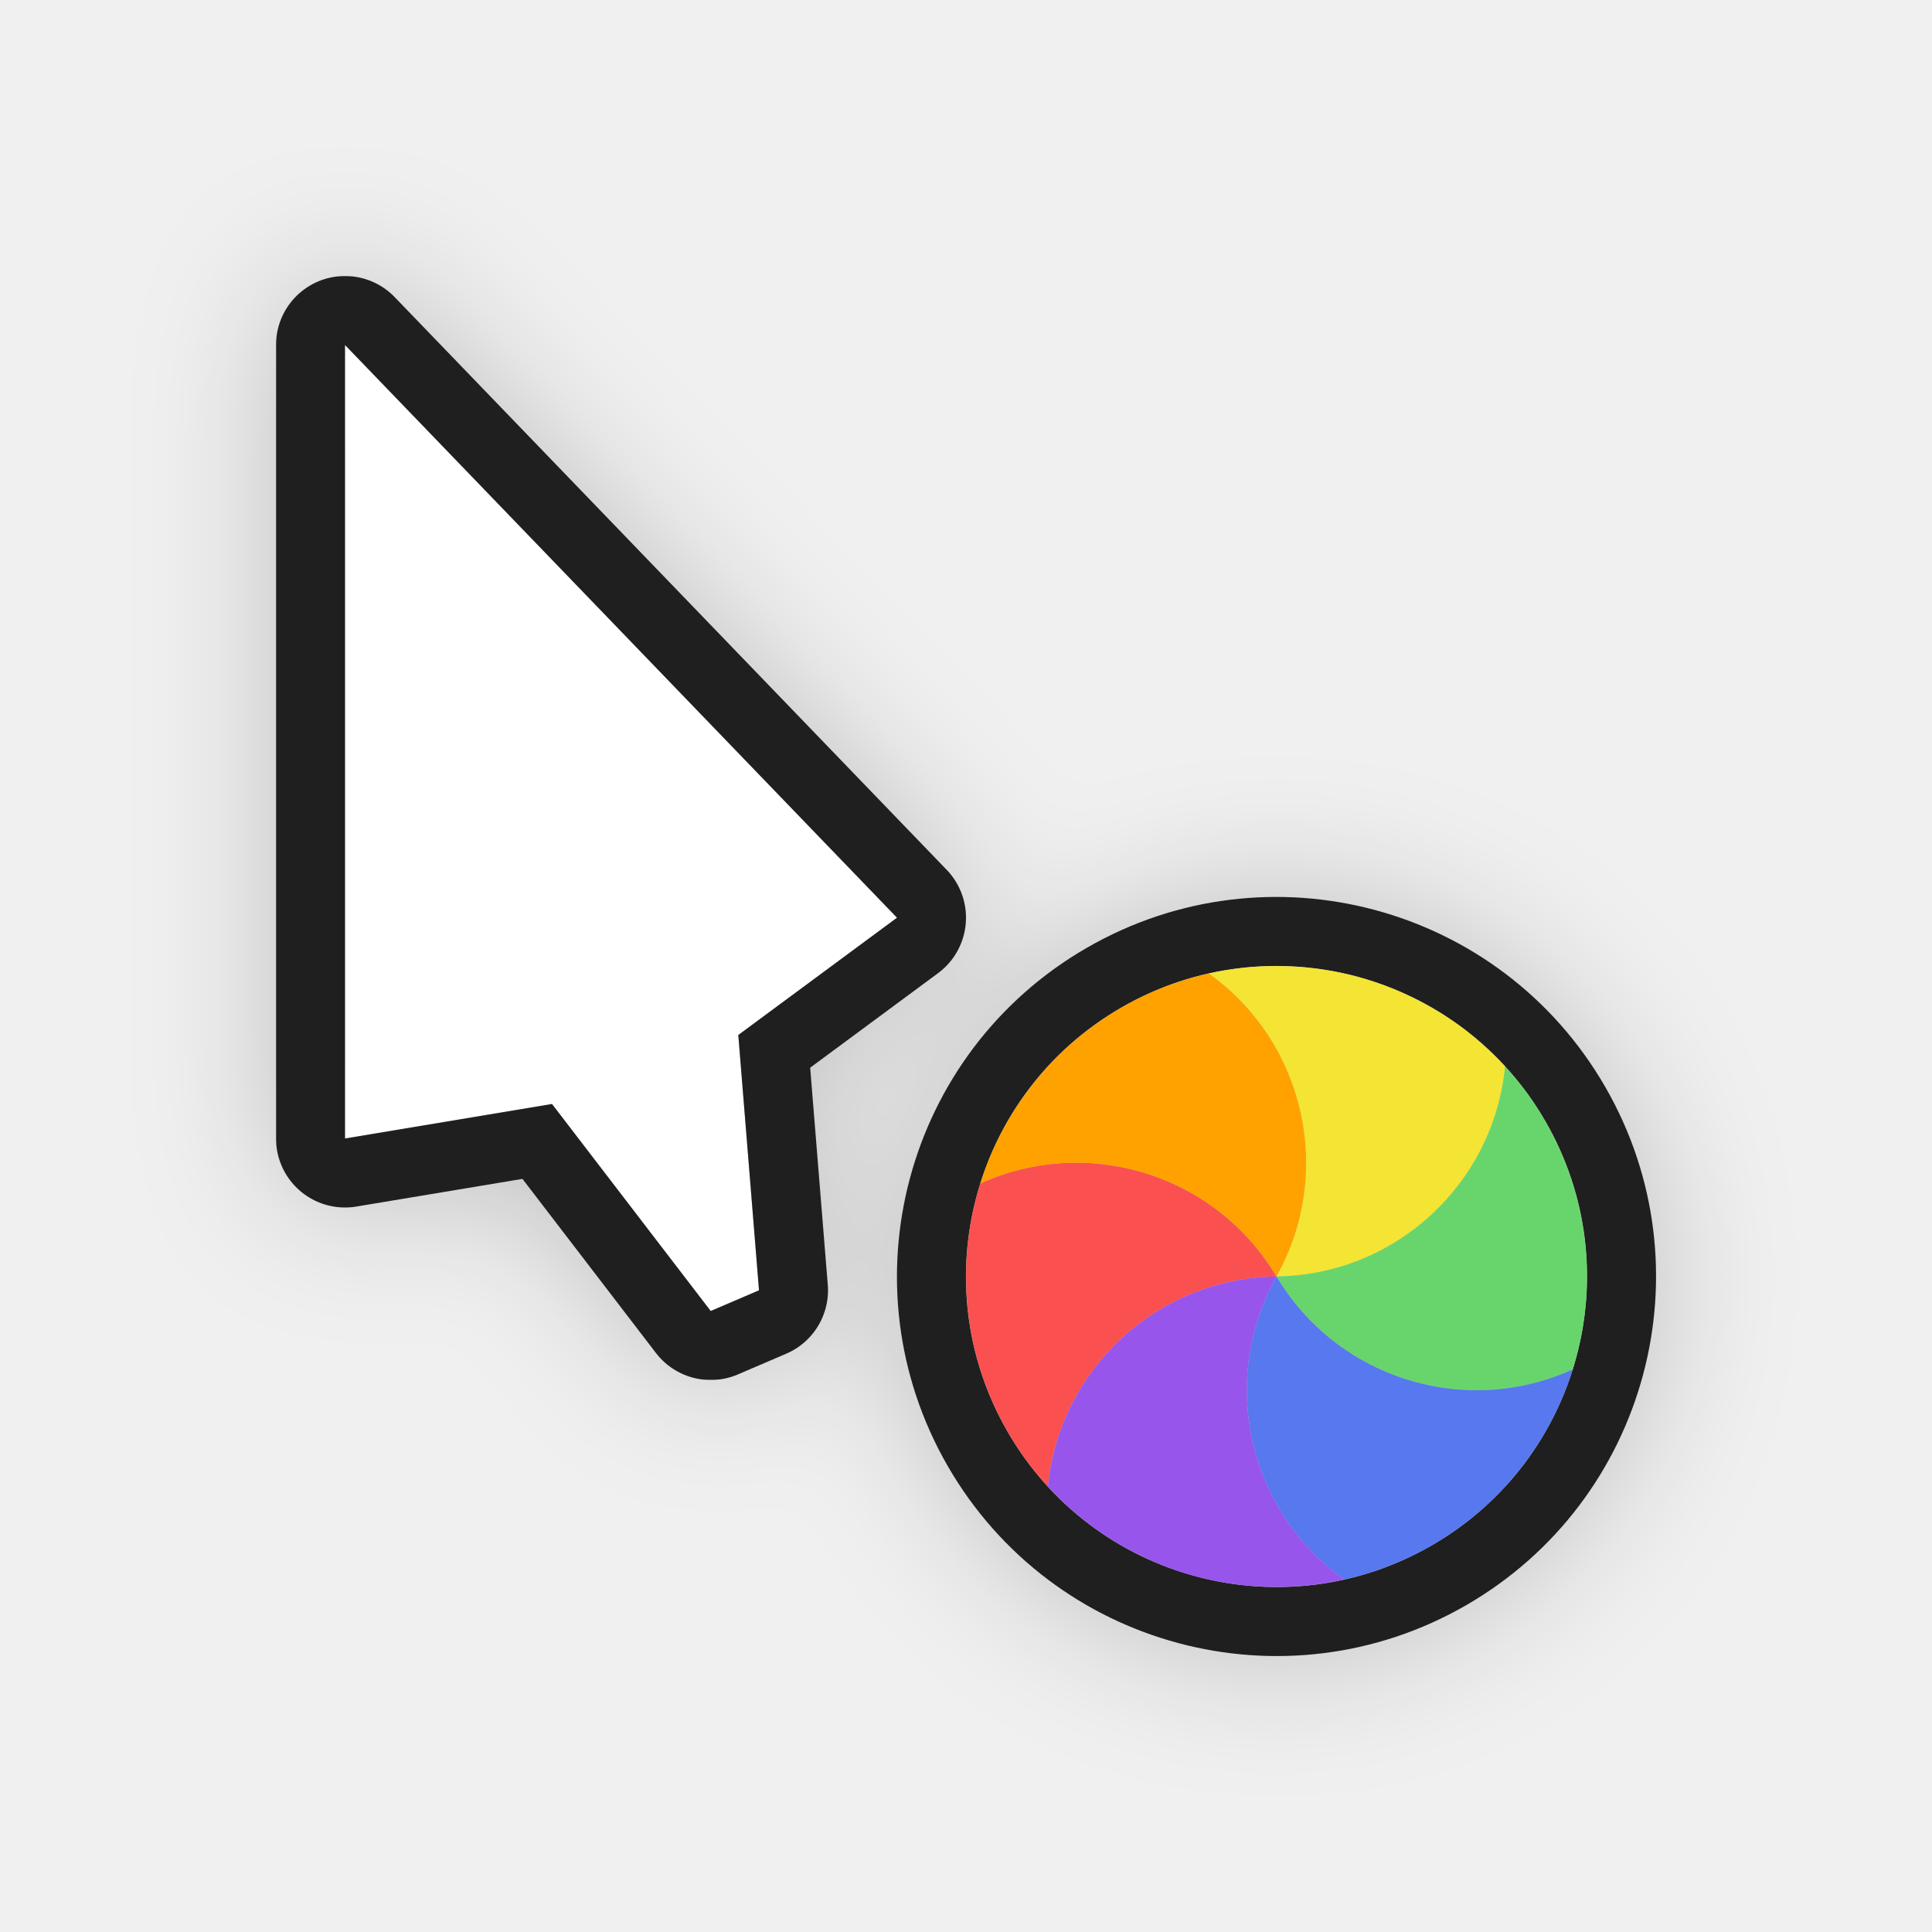
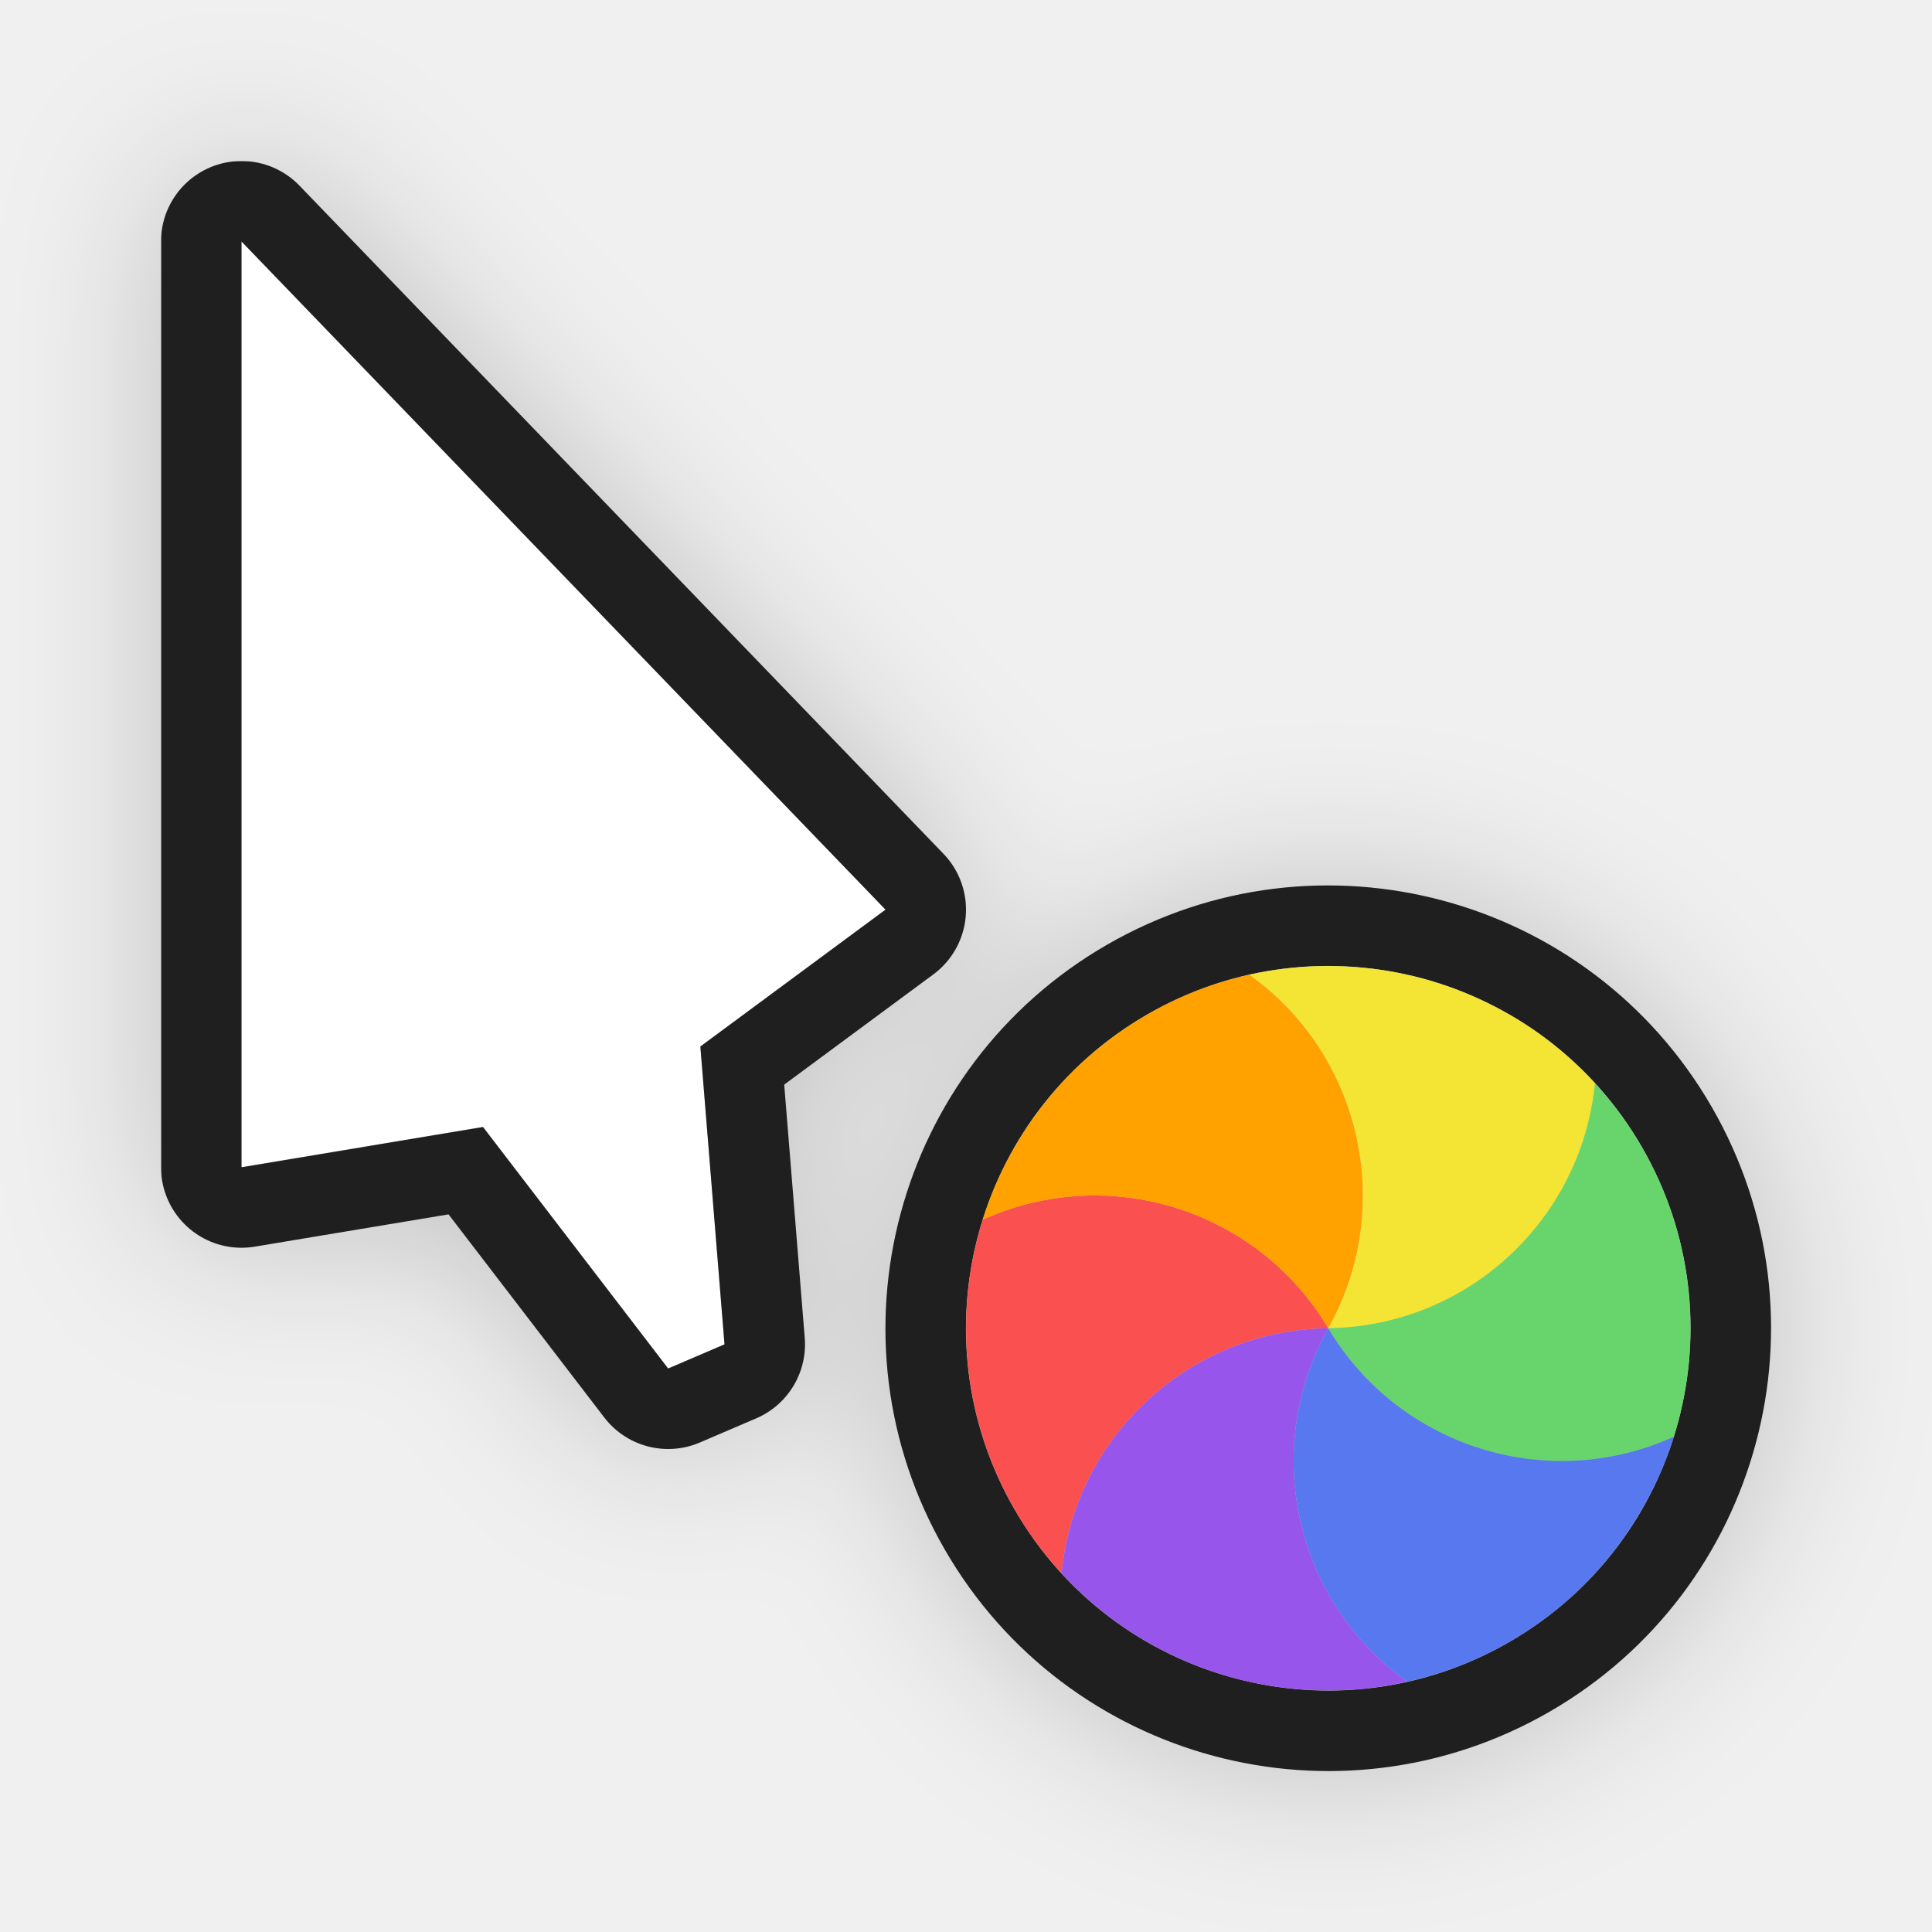
- <svg xmlns="http://www.w3.org/2000/svg" width="28" height="28" viewBox="0 0 28 28" fill="none">
+ <svg xmlns="http://www.w3.org/2000/svg" width="24" height="24" viewBox="0 0 24 24" fill="none">
  <g filter="url(#filter0_d_197_3778)">
-     <mask id="path-1-outside-1_197_3778" maskUnits="userSpaceOnUse" x="4" y="4" width="10" height="16" fill="black">
-       <rect fill="white" x="4" y="4" width="10" height="16" />
-       <path d="M13 13.3L5 5L5 16.5L8 16L10.3 19L11 18.7L10.7 15L13 13.3Z" />
+     <mask id="path-1-outside-1_197_3778" maskUnits="userSpaceOnUse" x="2" y="2" width="10" height="16" fill="black">
+       <rect fill="white" x="2" y="2" width="10" height="16" />
+       <path d="M11 11.3L3 3L3 14.5L6 14L8.3 17L9 16.7L8.7 13L11 11.3Z" />
    </mask>
-     <path d="M13 13.3L5 5L5 16.5L8 16L10.3 19L11 18.7L10.7 15L13 13.3Z" fill="white" />
-     <path d="M13 13.3L5 5L5 16.5L8 16L10.3 19L11 18.7L10.7 15L13 13.3Z" stroke="#1F1F1F" stroke-width="2" stroke-linejoin="round" mask="url(#path-1-outside-1_197_3778)" />
-     <circle cx="18.5" cy="18.5" r="5" transform="rotate(-120 18.5 18.5)" stroke="#1F1F1F" stroke-linejoin="round" />
-     <path d="M15.187 21.544C15.066 21.412 14.952 21.273 14.847 21.128C14.761 21.007 14.679 20.881 14.604 20.75C14.402 20.401 14.253 20.036 14.153 19.665C14.054 19.293 14.001 18.903 14.001 18.5C14.001 18.348 14.008 18.198 14.023 18.051C14.054 17.745 14.116 17.444 14.207 17.152C15.757 16.448 17.615 17.012 18.5 18.5C16.768 18.523 15.351 19.85 15.187 21.544Z" fill="#FB5050" />
-     <path d="M14.207 17.152C14.261 16.982 14.324 16.814 14.398 16.651C14.459 16.515 14.528 16.382 14.603 16.25C14.805 15.902 15.046 15.59 15.318 15.318C15.59 15.046 15.902 14.805 16.25 14.604C16.382 14.528 16.515 14.459 16.651 14.398C16.93 14.272 17.222 14.175 17.521 14.108C18.906 15.098 19.346 16.989 18.5 18.5C17.614 17.012 15.757 16.448 14.207 17.152Z" fill="#FFA200" />
-     <path d="M17.52 14.108C17.695 14.069 17.872 14.041 18.051 14.023C18.198 14.008 18.348 14.001 18.5 14.001C18.903 14.001 19.293 14.054 19.665 14.153C20.036 14.253 20.401 14.402 20.75 14.604C20.881 14.679 21.007 14.761 21.128 14.847C21.377 15.027 21.606 15.231 21.814 15.456C21.649 17.15 20.232 18.477 18.5 18.5C19.346 16.989 18.905 15.098 17.52 14.108Z" fill="#F4E434" />
-     <path d="M21.813 15.456C21.934 15.588 22.048 15.727 22.153 15.872C22.239 15.993 22.321 16.119 22.396 16.25C22.598 16.599 22.747 16.964 22.847 17.335C22.946 17.707 22.999 18.097 22.999 18.5C22.999 18.652 22.992 18.802 22.977 18.949C22.946 19.255 22.884 19.556 22.793 19.848C21.243 20.552 19.385 19.988 18.5 18.5C20.232 18.477 21.649 17.15 21.813 15.456Z" fill="#68D56C" />
-     <path d="M22.793 19.847C22.739 20.018 22.676 20.186 22.602 20.349C22.541 20.485 22.472 20.618 22.397 20.749C22.195 21.098 21.954 21.41 21.682 21.682C21.41 21.954 21.099 22.195 20.75 22.396C20.618 22.472 20.485 22.541 20.349 22.602C20.07 22.728 19.778 22.825 19.479 22.891C18.095 21.902 17.654 20.011 18.5 18.5C19.386 19.988 21.244 20.552 22.793 19.847Z" fill="#5778EE" />
-     <path d="M19.48 22.891C19.305 22.93 19.128 22.959 18.949 22.977C18.802 22.992 18.652 22.999 18.5 22.999C18.097 22.999 17.707 22.946 17.335 22.847C16.964 22.747 16.599 22.598 16.25 22.396C16.119 22.321 15.993 22.239 15.872 22.153C15.623 21.973 15.394 21.769 15.187 21.544C15.351 19.85 16.768 18.523 18.5 18.5C17.654 20.011 18.095 21.902 19.48 22.891Z" fill="#9755EC" />
+     <path d="M11 11.3L3 3L3 14.5L6 14L8.3 17L9 16.7L8.7 13L11 11.3Z" fill="white" />
+     <path d="M11 11.3L3 3L3 14.5L6 14L8.3 17L9 16.7L8.7 13L11 11.3Z" stroke="#1F1F1F" stroke-width="2" stroke-linejoin="round" mask="url(#path-1-outside-1_197_3778)" />
+     <circle cx="16.5" cy="16.5" r="5" transform="rotate(-120 16.5 16.5)" stroke="#1F1F1F" stroke-linejoin="round" />
+     <path d="M13.187 19.544C13.066 19.412 12.952 19.273 12.847 19.128C12.761 19.007 12.679 18.881 12.604 18.75C12.402 18.401 12.253 18.036 12.153 17.665C12.054 17.293 12.001 16.903 12.001 16.5C12.001 16.348 12.008 16.198 12.023 16.051C12.054 15.745 12.116 15.444 12.207 15.152C13.757 14.448 15.615 15.012 16.5 16.5C14.768 16.523 13.351 17.85 13.187 19.544Z" fill="#FB5050" />
+     <path d="M12.207 15.152C12.261 14.982 12.324 14.814 12.398 14.651C12.459 14.515 12.528 14.382 12.603 14.251C12.805 13.902 13.046 13.59 13.318 13.318C13.59 13.046 13.902 12.805 14.25 12.604C14.382 12.528 14.515 12.459 14.651 12.398C14.93 12.272 15.222 12.175 15.521 12.108C16.906 13.098 17.346 14.989 16.5 16.5C15.614 15.012 13.757 14.448 12.207 15.152Z" fill="#FFA200" />
+     <path d="M15.521 12.108C15.695 12.069 15.872 12.041 16.051 12.023C16.198 12.008 16.348 12.001 16.5 12.001C16.903 12.001 17.293 12.054 17.665 12.153C18.036 12.253 18.401 12.402 18.75 12.604C18.881 12.679 19.007 12.761 19.128 12.847C19.377 13.027 19.606 13.231 19.814 13.456C19.649 15.15 18.232 16.477 16.5 16.5C17.346 14.989 16.905 13.098 15.521 12.108Z" fill="#F4E434" />
+     <path d="M19.813 13.456C19.934 13.588 20.048 13.727 20.153 13.872C20.239 13.993 20.321 14.119 20.396 14.25C20.598 14.599 20.747 14.964 20.847 15.335C20.946 15.707 20.999 16.097 20.999 16.5C20.999 16.652 20.992 16.802 20.977 16.949C20.946 17.255 20.884 17.556 20.793 17.848C19.243 18.552 17.385 17.988 16.5 16.5C18.232 16.477 19.649 15.15 19.813 13.456Z" fill="#68D56C" />
+     <path d="M20.793 17.847C20.739 18.018 20.676 18.186 20.602 18.349C20.541 18.485 20.472 18.618 20.397 18.749C20.195 19.098 19.954 19.41 19.682 19.682C19.41 19.954 19.099 20.195 18.75 20.396C18.618 20.472 18.485 20.541 18.349 20.602C18.07 20.728 17.778 20.825 17.479 20.891C16.095 19.902 15.654 18.011 16.5 16.5C17.386 17.988 19.244 18.552 20.793 17.847Z" fill="#5778EE" />
+     <path d="M17.48 20.891C17.305 20.93 17.128 20.959 16.949 20.977C16.802 20.992 16.652 20.999 16.5 20.999C16.097 20.999 15.707 20.946 15.335 20.847C14.964 20.747 14.599 20.598 14.25 20.396C14.119 20.321 13.993 20.239 13.872 20.153C13.623 19.973 13.394 19.769 13.187 19.544C13.351 17.85 14.768 16.523 16.5 16.5C15.654 18.011 16.095 19.902 17.48 20.891Z" fill="#9755EC" />
  </g>
  <defs>
-     <filter id="filter0_d_197_3778" x="0" y="0" width="28" height="28" filterUnits="userSpaceOnUse" color-interpolation-filters="sRGB">
+     <filter id="filter0_d_197_3778" x="-2" y="-2" width="28" height="28" filterUnits="userSpaceOnUse" color-interpolation-filters="sRGB">
      <feFlood flood-opacity="0" result="BackgroundImageFix" />
      <feColorMatrix in="SourceAlpha" type="matrix" values="0 0 0 0 0 0 0 0 0 0 0 0 0 0 0 0 0 0 127 0" result="hardAlpha" />
      <feOffset />
      <feGaussianBlur stdDeviation="1" />
      <feColorMatrix type="matrix" values="0 0 0 0 0 0 0 0 0 0 0 0 0 0 0 0 0 0 0.2 0" />
      <feBlend mode="normal" in2="BackgroundImageFix" result="effect1_dropShadow_197_3778" />
      <feBlend mode="normal" in="SourceGraphic" in2="effect1_dropShadow_197_3778" result="shape" />
    </filter>
  </defs>
</svg>
